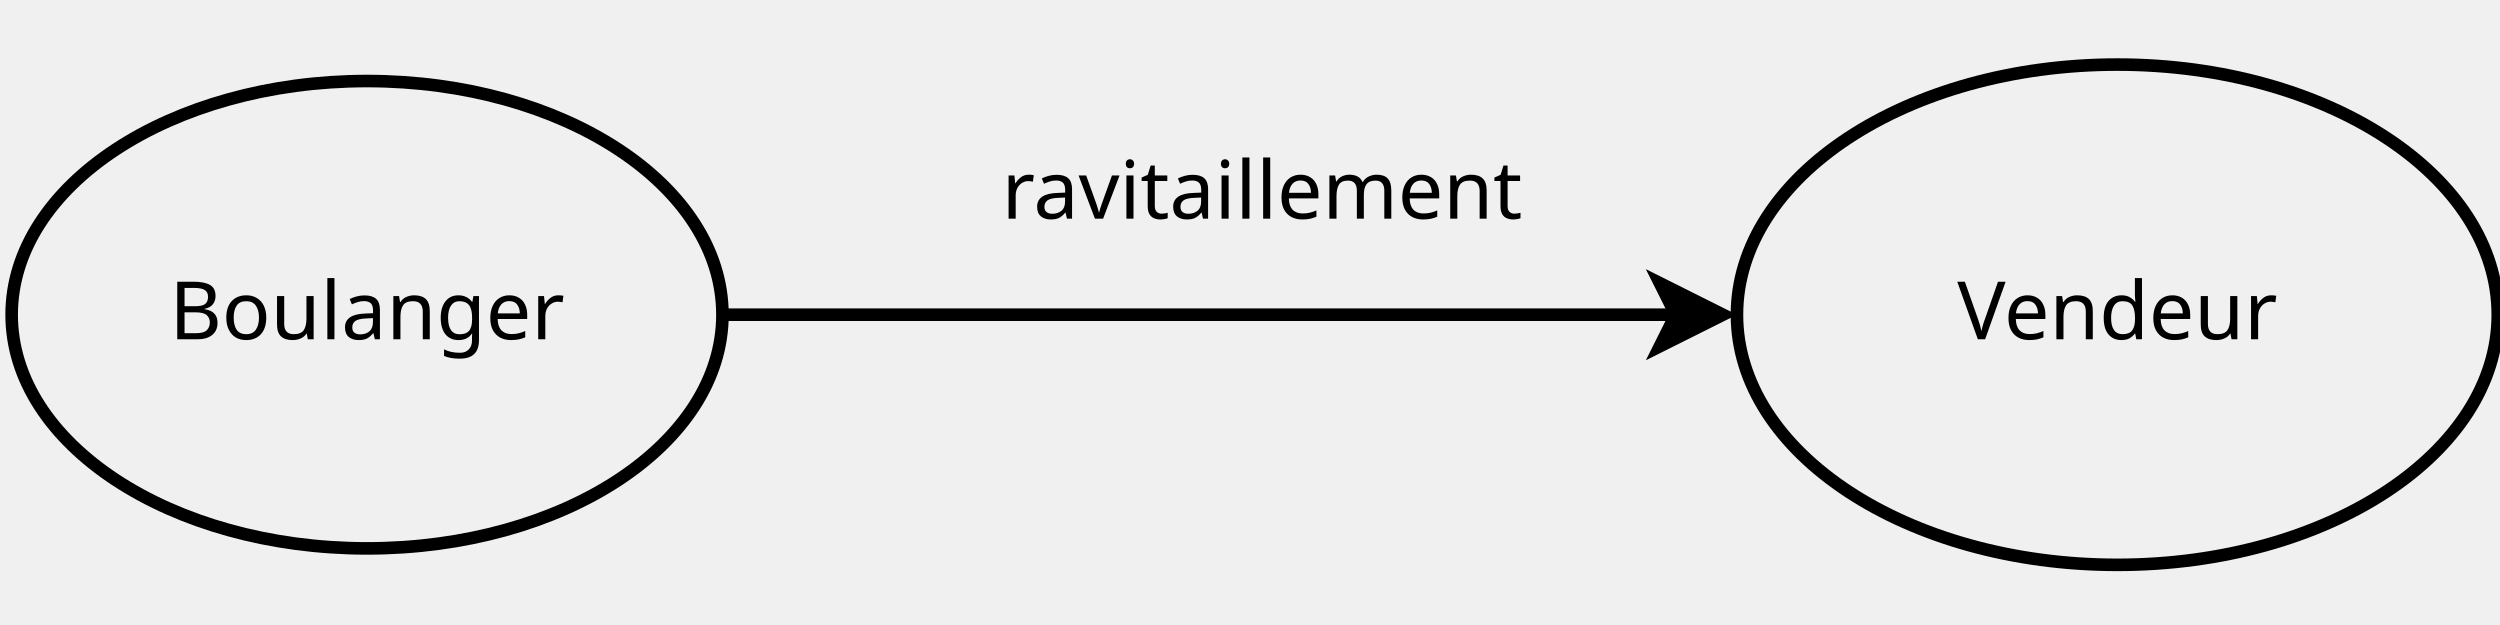
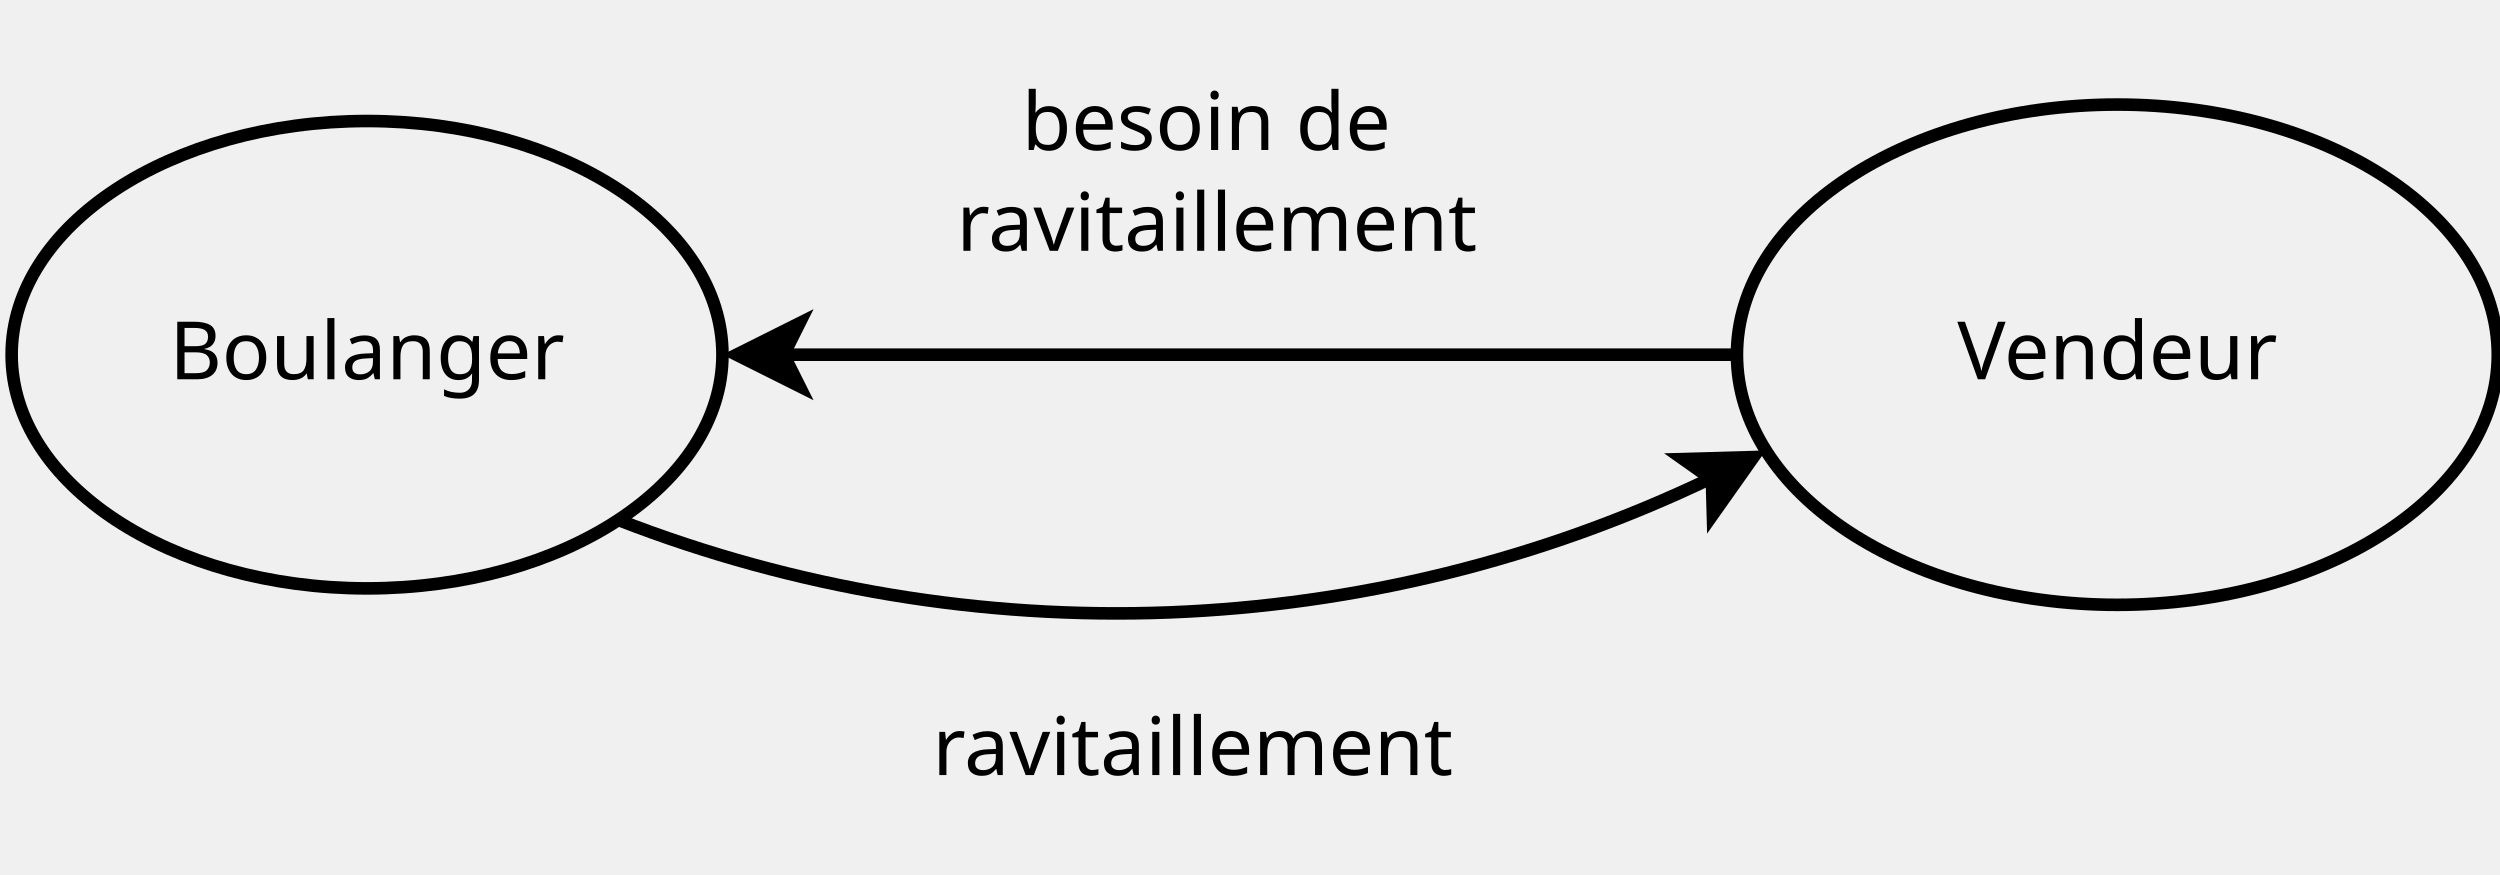
- <svg xmlns="http://www.w3.org/2000/svg" width="20cm" height="5cm" viewBox="-38 -92 397 82">
+ <svg xmlns="http://www.w3.org/2000/svg" width="20cm" height="7cm" viewBox="-38 -106 397 137">
  <g>
    <ellipse style="fill: none; fill-opacity:0; stroke-width: 2; stroke: #000000" cx="20.287" cy="-50.649" rx="56.437" ry="37.109" />
    <text font-size="12.8" style="fill: #000000;text-anchor:middle;font-family:sans-serif;font-style:normal;font-weight:normal" x="20.287" y="-46.749">
      <tspan x="20.287" y="-46.749">Boulanger</tspan>
    </text>
  </g>
  <g>
    <ellipse style="fill: none; fill-opacity:0; stroke-width: 2; stroke: #000000" cx="298.237" cy="-50.649" rx="60.408" ry="39.721" />
    <text font-size="12.8" style="fill: #000000;text-anchor:middle;font-family:sans-serif;font-style:normal;font-weight:normal" x="298.237" y="-46.749">
      <tspan x="298.237" y="-46.749">Vendeur</tspan>
    </text>
  </g>
  <g>
-     <rect style="fill: none; fill-opacity:0; stroke-width: 2.35099e-37; stroke: #ffffff" x="99.475" y="-88.8" width="125.85" height="38" />
-     <text font-size="12.8" style="fill: #000000;text-anchor:middle;font-family:sans-serif;font-style:normal;font-weight:normal" x="162.4" y="-65.9">
-       <tspan x="162.4" y="-65.9">ravitaillement</tspan>
+     <rect style="fill: none; fill-opacity:0; stroke-width: 2.35099e-37; stroke: #ffffff" x="88.475" y="-6.8" width="125.85" height="38" />
+     <text font-size="12.8" style="fill: #000000;text-anchor:middle;font-family:sans-serif;font-style:normal;font-weight:normal" x="151.4" y="16.1">
+       <tspan x="151.4" y="16.1">ravitaillement</tspan>
    </text>
  </g>
  <g>
-     <line style="fill: none; fill-opacity:0; stroke-width: 2; stroke: #000000" x1="76.723" y1="-50.649" x2="228.092" y2="-50.649" />
-     <polygon style="fill: #000000" points="235.592,-50.649 225.592,-45.649 228.092,-50.649 225.592,-55.649 " />
-     <polygon style="fill: none; fill-opacity:0; stroke-width: 2; stroke: #000000" points="235.592,-50.649 225.592,-45.649 228.092,-50.649 225.592,-55.649 " />
+     <line style="fill: none; fill-opacity:0; stroke-width: 2; stroke: #000000" x1="86.459" y1="-50.649" x2="237.828" y2="-50.649" />
+     <polygon style="fill: #000000" points="78.959,-50.649 88.959,-55.649 86.459,-50.649 88.959,-45.649 " />
+     <polygon style="fill: none; fill-opacity:0; stroke-width: 2; stroke: #000000" points="78.959,-50.649 88.959,-55.649 86.459,-50.649 88.959,-45.649 " />
+   </g>
+   <g>
+     <path style="fill: none; fill-opacity:0; stroke-width: 2; stroke: #000000" d="M 60.193,-24.409 A 218.317,218.317 0 0 0 233.751,-31.046" />
+     <polygon style="fill: #000000" points="240.455,-34.392 234.002,-25.262 233.845,-30.85 229.279,-34.077 " />
+     <polygon style="fill: none; fill-opacity:0; stroke-width: 2; stroke: #000000" points="240.455,-34.392 234.002,-25.262 233.845,-30.85 229.279,-34.077 " />
+   </g>
+   <g>
+     <rect style="fill: none; fill-opacity:0; stroke-width: 2.35099e-37; stroke: #ffffff" x="97.5" y="-105.053" width="115.45" height="52" />
+     <text font-size="12.8" style="fill: #000000;text-anchor:middle;font-family:sans-serif;font-style:normal;font-weight:normal" x="155.225" y="-83.153">
+       <tspan x="155.225" y="-83.153">besoin de </tspan>
+       <tspan x="155.225" y="-67.153">ravitaillement</tspan>
+     </text>
  </g>
</svg>
